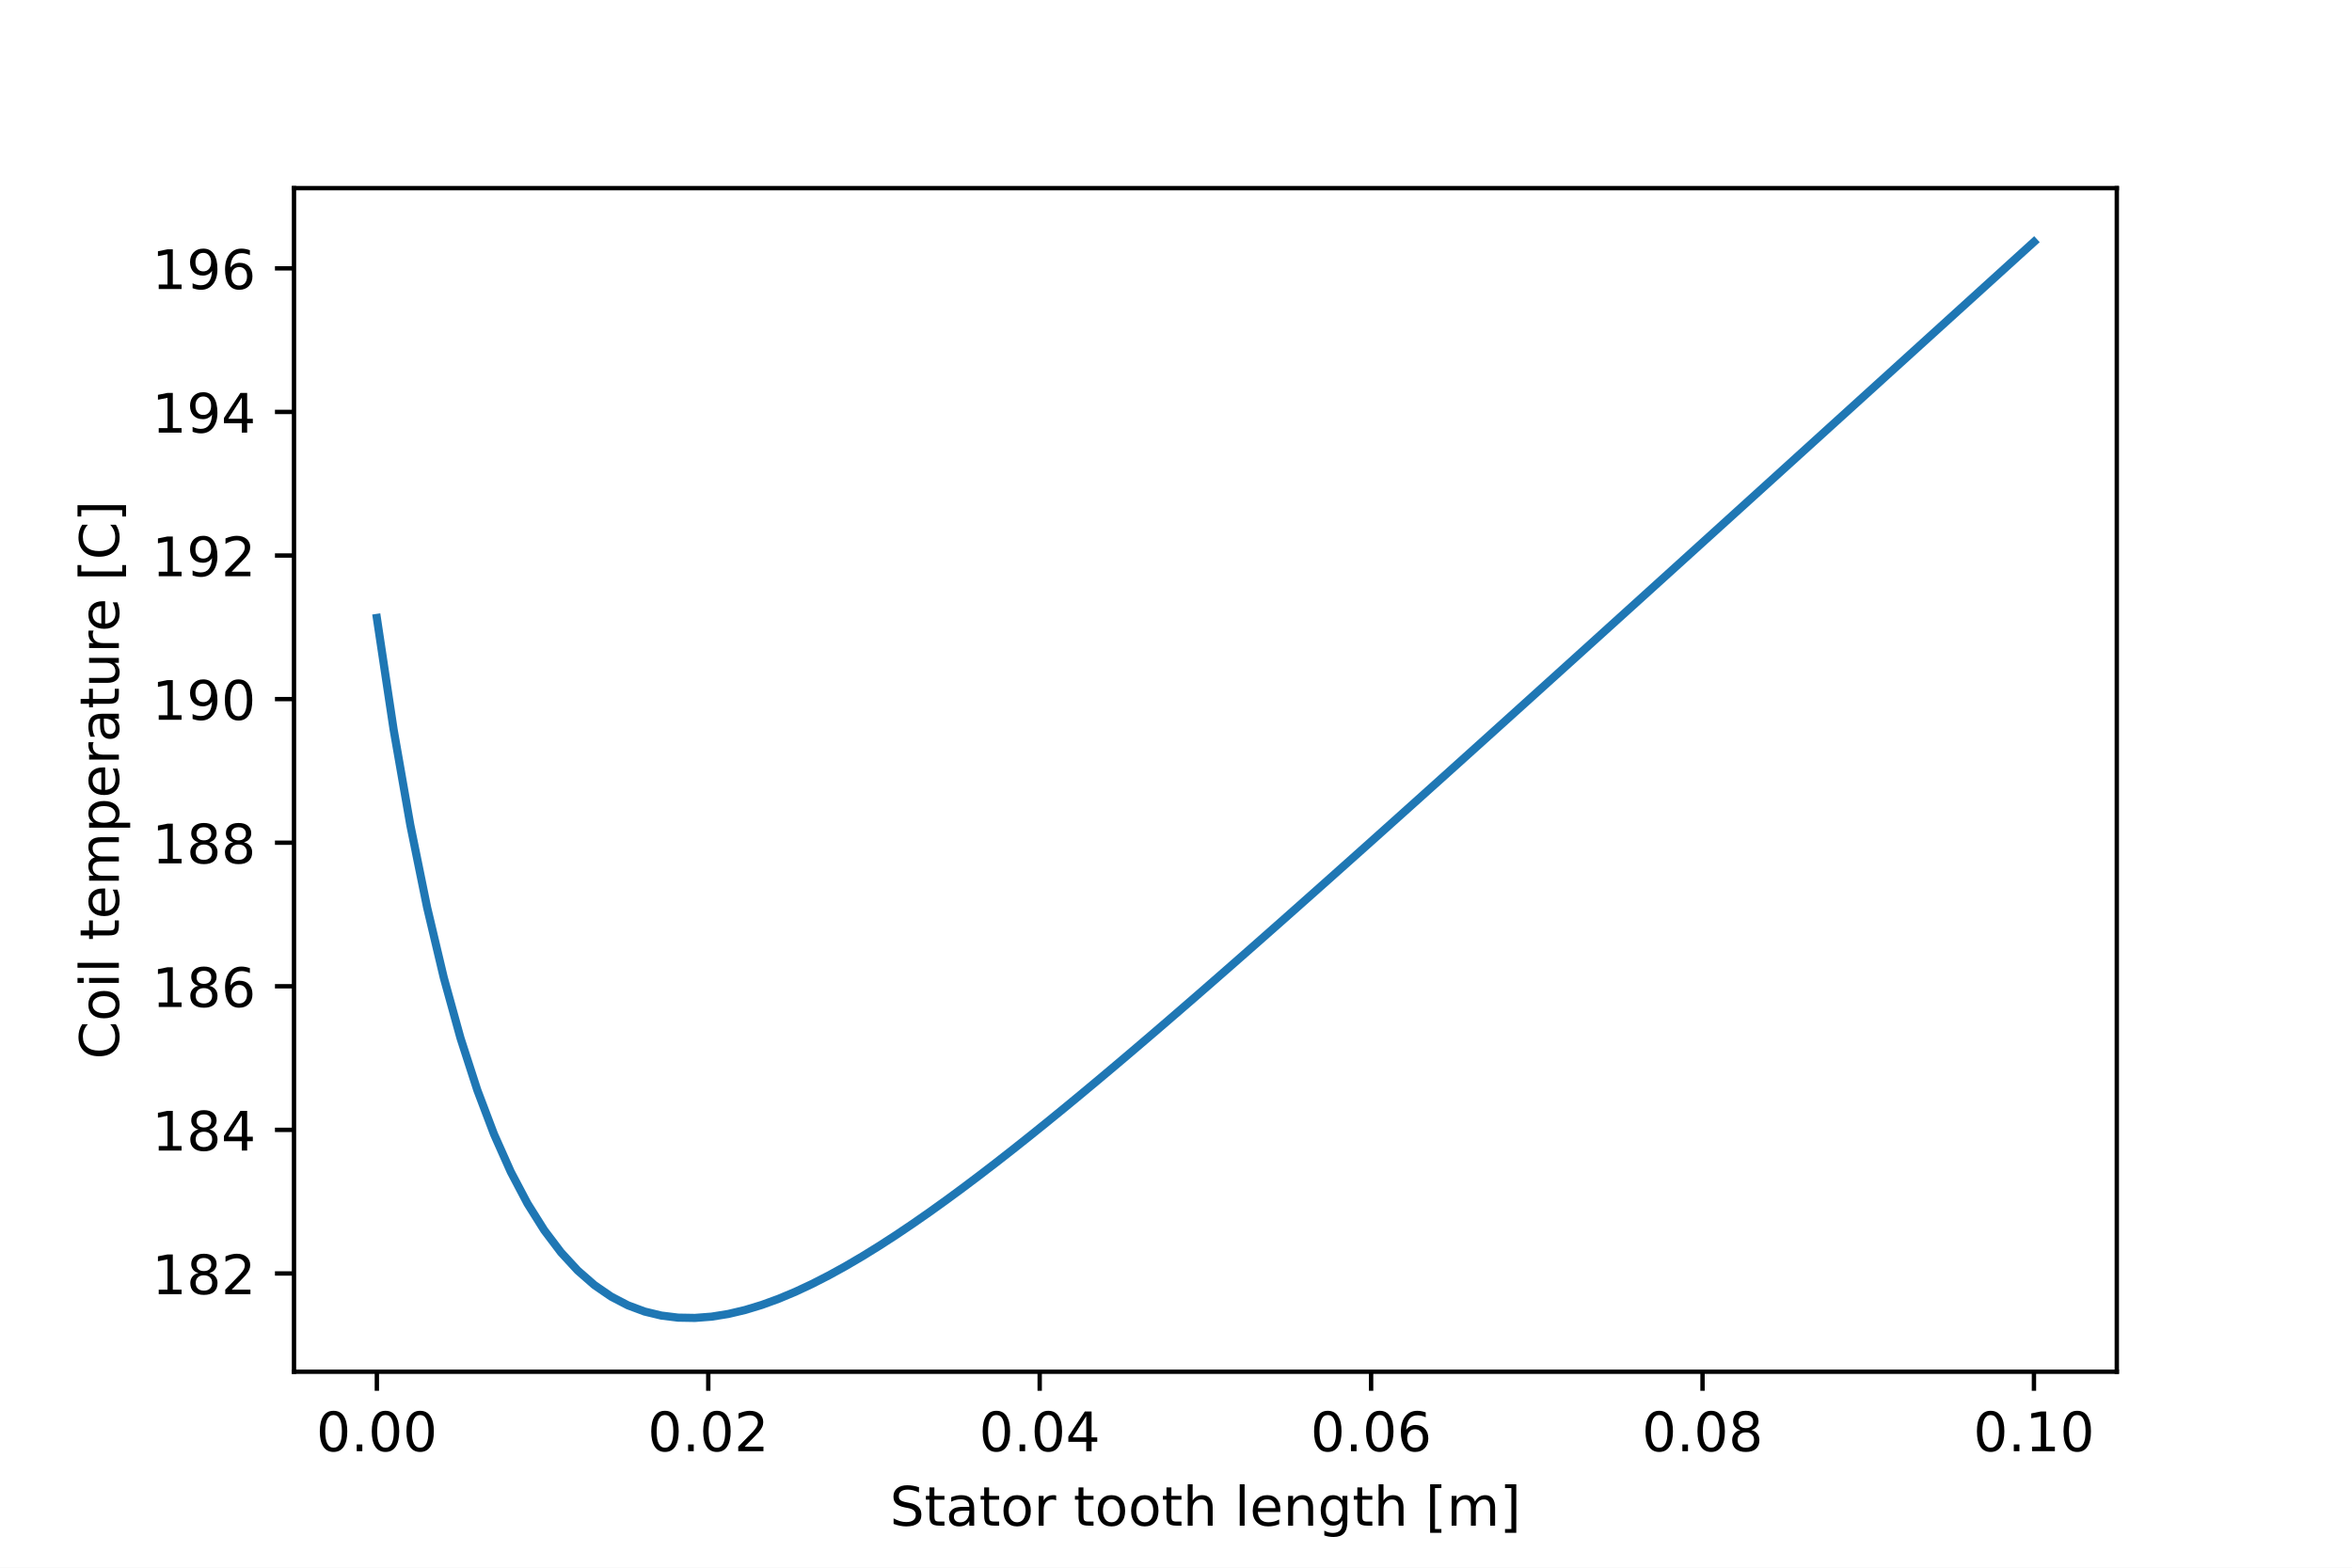
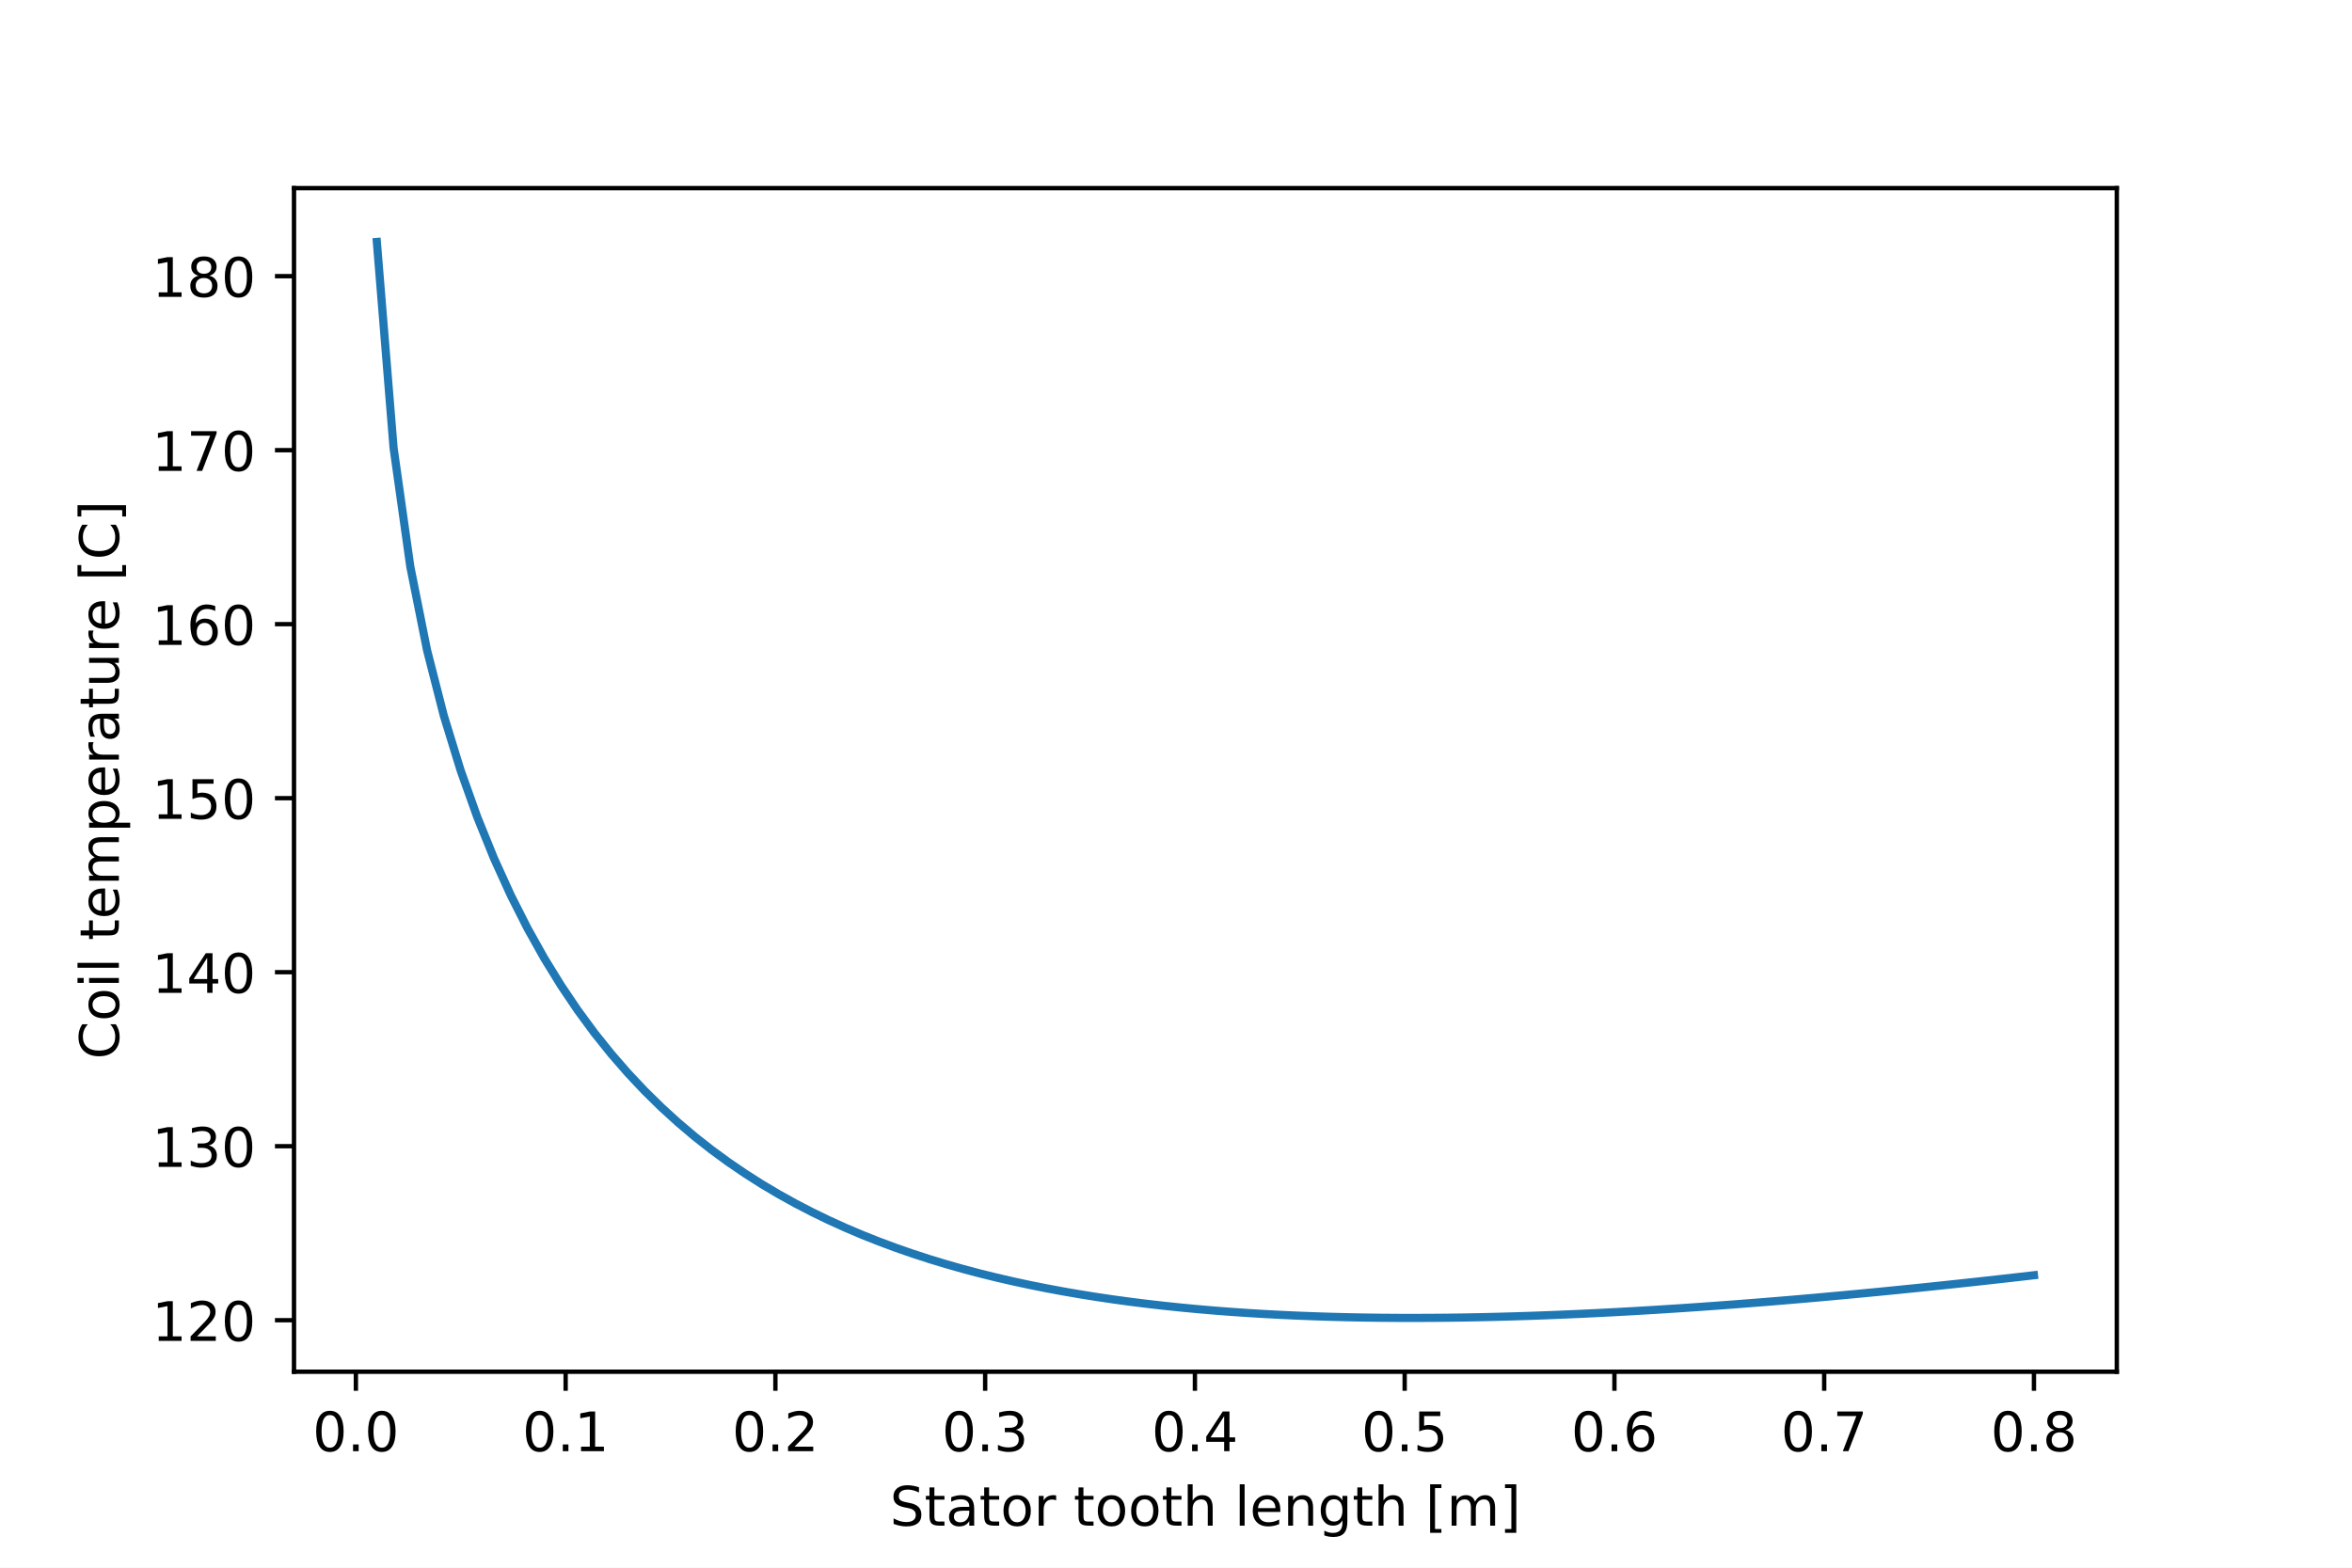
<svg xmlns="http://www.w3.org/2000/svg" xmlns:xlink="http://www.w3.org/1999/xlink" height="288pt" version="1.1" viewBox="0 0 432 288" width="432pt">
  <defs>
    <style type="text/css">*{stroke-linecap:butt;stroke-linejoin:round;}</style>
  </defs>
  <g id="figure_1">
    <g id="patch_1">
      <path d="M 0 288  L 432 288  L 432 0  L 0 0  z " style="fill:#ffffff;" />
    </g>
    <g id="axes_1">
      <g id="patch_2">
        <path d="M 54 252  L 388.8 252  L 388.8 34.56  L 54 34.56  z " style="fill:#ffffff;" />
      </g>
      <g id="matplotlib.axis_1">
        <g id="xtick_1">
          <g id="line2d_1">
            <defs>
-               <path d="M 0 0  L 0 3.5  " id="m45d3cd555e" style="stroke:#000000;stroke-width:0.8;" />
+               <path d="M 0 0  L 0 3.5  " id="m2166bb2507" style="stroke:#000000;stroke-width:0.8;" />
            </defs>
            <g>
-               <use style="stroke:#000000;stroke-width:0.8;" x="69.218" xlink:href="#m45d3cd555e" y="252" />
+               <use style="stroke:#000000;stroke-width:0.8;" x="65.365" xlink:href="#m2166bb2507" y="252" />
            </g>
          </g>
          <g id="text_1">
-             <g transform="translate(58.08537 266.5984)scale(0.1 -0.1)">
+             <g transform="translate(57.41392 266.5984)scale(0.1 -0.1)">
              <defs>
                <path d="M 31.781 66.406  Q 24.172 66.406 20.328 58.906  Q 16.5 51.422 16.5 36.375  Q 16.5 21.391 20.328 13.891  Q 24.172 6.391 31.781 6.391  Q 39.453 6.391 43.281 13.891  Q 47.125 21.391 47.125 36.375  Q 47.125 51.422 43.281 58.906  Q 39.453 66.406 31.781 66.406  z M 31.781 74.219  Q 44.047 74.219 50.516 64.516  Q 56.984 54.828 56.984 36.375  Q 56.984 17.969 50.516 8.266  Q 44.047 -1.422 31.781 -1.422  Q 19.531 -1.422 13.062 8.266  Q 6.594 17.969 6.594 36.375  Q 6.594 54.828 13.062 64.516  Q 19.531 74.219 31.781 74.219  z " id="DejaVuSans-48" />
                <path d="M 10.688 12.406  L 21 12.406  L 21 0  L 10.688 0  z " id="DejaVuSans-46" />
              </defs>
              <use xlink:href="#DejaVuSans-48" />
              <use x="63.623" xlink:href="#DejaVuSans-46" />
              <use x="95.41" xlink:href="#DejaVuSans-48" />
-               <use x="159.033" xlink:href="#DejaVuSans-48" />
            </g>
          </g>
        </g>
        <g id="xtick_2">
          <g id="line2d_2">
            <g>
-               <use style="stroke:#000000;stroke-width:0.8;" x="130.091" xlink:href="#m45d3cd555e" y="252" />
+               <use style="stroke:#000000;stroke-width:0.8;" x="103.893" xlink:href="#m2166bb2507" y="252" />
            </g>
          </g>
          <g id="text_2">
-             <g transform="translate(118.9581 266.5984)scale(0.1 -0.1)">
-               <defs>
-                 <path d="M 19.188 8.297  L 53.609 8.297  L 53.609 0  L 7.328 0  L 7.328 8.297  Q 12.938 14.109 22.625 23.891  Q 32.328 33.688 34.812 36.531  Q 39.547 41.844 41.422 45.531  Q 43.312 49.219 43.312 52.781  Q 43.312 58.594 39.234 62.25  Q 35.156 65.922 28.609 65.922  Q 23.969 65.922 18.812 64.312  Q 13.672 62.703 7.812 59.422  L 7.812 69.391  Q 13.766 71.781 18.938 73  Q 24.125 74.219 28.422 74.219  Q 39.75 74.219 46.484 68.547  Q 53.219 62.891 53.219 53.422  Q 53.219 48.922 51.531 44.891  Q 49.859 40.875 45.406 35.406  Q 44.188 33.984 37.641 27.219  Q 31.109 20.453 19.188 8.297  z " id="DejaVuSans-50" />
-               </defs>
-               <use xlink:href="#DejaVuSans-48" />
-               <use x="63.623" xlink:href="#DejaVuSans-46" />
-               <use x="95.41" xlink:href="#DejaVuSans-48" />
-               <use x="159.033" xlink:href="#DejaVuSans-50" />
+             <g transform="translate(95.94096 266.5984)scale(0.1 -0.1)">
+               <defs>
+                 <path d="M 12.406 8.297  L 28.516 8.297  L 28.516 63.922  L 10.984 60.406  L 10.984 69.391  L 28.422 72.906  L 38.281 72.906  L 38.281 8.297  L 54.391 8.297  L 54.391 0  L 12.406 0  z " id="DejaVuSans-49" />
+               </defs>
+               <use xlink:href="#DejaVuSans-48" />
+               <use x="63.623" xlink:href="#DejaVuSans-46" />
+               <use x="95.41" xlink:href="#DejaVuSans-49" />
            </g>
          </g>
        </g>
        <g id="xtick_3">
          <g id="line2d_3">
            <g>
-               <use style="stroke:#000000;stroke-width:0.8;" x="190.964" xlink:href="#m45d3cd555e" y="252" />
+               <use style="stroke:#000000;stroke-width:0.8;" x="142.42" xlink:href="#m2166bb2507" y="252" />
            </g>
          </g>
          <g id="text_3">
-             <g transform="translate(179.8308 266.5984)scale(0.1 -0.1)">
-               <defs>
-                 <path d="M 37.797 64.312  L 12.891 25.391  L 37.797 25.391  z M 35.203 72.906  L 47.609 72.906  L 47.609 25.391  L 58.016 25.391  L 58.016 17.188  L 47.609 17.188  L 47.609 0  L 37.797 0  L 37.797 17.188  L 4.891 17.188  L 4.891 26.703  z " id="DejaVuSans-52" />
-               </defs>
-               <use xlink:href="#DejaVuSans-48" />
-               <use x="63.623" xlink:href="#DejaVuSans-46" />
-               <use x="95.41" xlink:href="#DejaVuSans-48" />
-               <use x="159.033" xlink:href="#DejaVuSans-52" />
+             <g transform="translate(134.468 266.5984)scale(0.1 -0.1)">
+               <defs>
+                 <path d="M 19.188 8.297  L 53.609 8.297  L 53.609 0  L 7.328 0  L 7.328 8.297  Q 12.938 14.109 22.625 23.891  Q 32.328 33.688 34.812 36.531  Q 39.547 41.844 41.422 45.531  Q 43.312 49.219 43.312 52.781  Q 43.312 58.594 39.234 62.25  Q 35.156 65.922 28.609 65.922  Q 23.969 65.922 18.812 64.312  Q 13.672 62.703 7.812 59.422  L 7.812 69.391  Q 13.766 71.781 18.938 73  Q 24.125 74.219 28.422 74.219  Q 39.75 74.219 46.484 68.547  Q 53.219 62.891 53.219 53.422  Q 53.219 48.922 51.531 44.891  Q 49.859 40.875 45.406 35.406  Q 44.188 33.984 37.641 27.219  Q 31.109 20.453 19.188 8.297  z " id="DejaVuSans-50" />
+               </defs>
+               <use xlink:href="#DejaVuSans-48" />
+               <use x="63.623" xlink:href="#DejaVuSans-46" />
+               <use x="95.41" xlink:href="#DejaVuSans-50" />
            </g>
          </g>
        </g>
        <g id="xtick_4">
          <g id="line2d_4">
            <g>
-               <use style="stroke:#000000;stroke-width:0.8;" x="251.836" xlink:href="#m45d3cd555e" y="252" />
+               <use style="stroke:#000000;stroke-width:0.8;" x="180.947" xlink:href="#m2166bb2507" y="252" />
            </g>
          </g>
          <g id="text_4">
-             <g transform="translate(240.7036 266.5984)scale(0.1 -0.1)">
-               <defs>
-                 <path d="M 33.016 40.375  Q 26.375 40.375 22.484 35.828  Q 18.609 31.297 18.609 23.391  Q 18.609 15.531 22.484 10.953  Q 26.375 6.391 33.016 6.391  Q 39.656 6.391 43.531 10.953  Q 47.406 15.531 47.406 23.391  Q 47.406 31.297 43.531 35.828  Q 39.656 40.375 33.016 40.375  z M 52.594 71.297  L 52.594 62.312  Q 48.875 64.062 45.094 64.984  Q 41.312 65.922 37.594 65.922  Q 27.828 65.922 22.672 59.328  Q 17.531 52.734 16.797 39.406  Q 19.672 43.656 24.016 45.922  Q 28.375 48.188 33.594 48.188  Q 44.578 48.188 50.953 41.516  Q 57.328 34.859 57.328 23.391  Q 57.328 12.156 50.688 5.359  Q 44.047 -1.422 33.016 -1.422  Q 20.359 -1.422 13.672 8.266  Q 6.984 17.969 6.984 36.375  Q 6.984 53.656 15.188 63.938  Q 23.391 74.219 37.203 74.219  Q 40.922 74.219 44.703 73.484  Q 48.484 72.75 52.594 71.297  z " id="DejaVuSans-54" />
-               </defs>
-               <use xlink:href="#DejaVuSans-48" />
-               <use x="63.623" xlink:href="#DejaVuSans-46" />
-               <use x="95.41" xlink:href="#DejaVuSans-48" />
-               <use x="159.033" xlink:href="#DejaVuSans-54" />
+             <g transform="translate(172.995 266.5984)scale(0.1 -0.1)">
+               <defs>
+                 <path d="M 40.578 39.312  Q 47.656 37.797 51.625 33  Q 55.609 28.219 55.609 21.188  Q 55.609 10.406 48.188 4.484  Q 40.766 -1.422 27.094 -1.422  Q 22.516 -1.422 17.656 -0.516  Q 12.797 0.391 7.625 2.203  L 7.625 11.719  Q 11.719 9.328 16.594 8.109  Q 21.484 6.891 26.812 6.891  Q 36.078 6.891 40.938 10.547  Q 45.797 14.203 45.797 21.188  Q 45.797 27.641 41.281 31.266  Q 36.766 34.906 28.719 34.906  L 20.219 34.906  L 20.219 43.016  L 29.109 43.016  Q 36.375 43.016 40.234 45.922  Q 44.094 48.828 44.094 54.297  Q 44.094 59.906 40.109 62.906  Q 36.141 65.922 28.719 65.922  Q 24.656 65.922 20.016 65.031  Q 15.375 64.156 9.812 62.312  L 9.812 71.094  Q 15.438 72.656 20.344 73.438  Q 25.25 74.219 29.594 74.219  Q 40.828 74.219 47.359 69.109  Q 53.906 64.016 53.906 55.328  Q 53.906 49.266 50.438 45.094  Q 46.969 40.922 40.578 39.312  z " id="DejaVuSans-51" />
+               </defs>
+               <use xlink:href="#DejaVuSans-48" />
+               <use x="63.623" xlink:href="#DejaVuSans-46" />
+               <use x="95.41" xlink:href="#DejaVuSans-51" />
            </g>
          </g>
        </g>
        <g id="xtick_5">
          <g id="line2d_5">
            <g>
-               <use style="stroke:#000000;stroke-width:0.8;" x="312.709" xlink:href="#m45d3cd555e" y="252" />
+               <use style="stroke:#000000;stroke-width:0.8;" x="219.474" xlink:href="#m2166bb2507" y="252" />
            </g>
          </g>
          <g id="text_5">
-             <g transform="translate(301.5763 266.5984)scale(0.1 -0.1)">
-               <defs>
-                 <path d="M 31.781 34.625  Q 24.75 34.625 20.719 30.859  Q 16.703 27.094 16.703 20.516  Q 16.703 13.922 20.719 10.156  Q 24.75 6.391 31.781 6.391  Q 38.812 6.391 42.859 10.172  Q 46.922 13.969 46.922 20.516  Q 46.922 27.094 42.891 30.859  Q 38.875 34.625 31.781 34.625  z M 21.922 38.812  Q 15.578 40.375 12.031 44.719  Q 8.5 49.078 8.5 55.328  Q 8.5 64.062 14.719 69.141  Q 20.953 74.219 31.781 74.219  Q 42.672 74.219 48.875 69.141  Q 55.078 64.062 55.078 55.328  Q 55.078 49.078 51.531 44.719  Q 48 40.375 41.703 38.812  Q 48.828 37.156 52.797 32.312  Q 56.781 27.484 56.781 20.516  Q 56.781 9.906 50.312 4.234  Q 43.844 -1.422 31.781 -1.422  Q 19.734 -1.422 13.25 4.234  Q 6.781 9.906 6.781 20.516  Q 6.781 27.484 10.781 32.312  Q 14.797 37.156 21.922 38.812  z M 18.312 54.391  Q 18.312 48.734 21.844 45.562  Q 25.391 42.391 31.781 42.391  Q 38.141 42.391 41.719 45.562  Q 45.312 48.734 45.312 54.391  Q 45.312 60.062 41.719 63.234  Q 38.141 66.406 31.781 66.406  Q 25.391 66.406 21.844 63.234  Q 18.312 60.062 18.312 54.391  z " id="DejaVuSans-56" />
-               </defs>
-               <use xlink:href="#DejaVuSans-48" />
-               <use x="63.623" xlink:href="#DejaVuSans-46" />
-               <use x="95.41" xlink:href="#DejaVuSans-48" />
-               <use x="159.033" xlink:href="#DejaVuSans-56" />
+             <g transform="translate(211.5221 266.5984)scale(0.1 -0.1)">
+               <defs>
+                 <path d="M 37.797 64.312  L 12.891 25.391  L 37.797 25.391  z M 35.203 72.906  L 47.609 72.906  L 47.609 25.391  L 58.016 25.391  L 58.016 17.188  L 47.609 17.188  L 47.609 0  L 37.797 0  L 37.797 17.188  L 4.891 17.188  L 4.891 26.703  z " id="DejaVuSans-52" />
+               </defs>
+               <use xlink:href="#DejaVuSans-48" />
+               <use x="63.623" xlink:href="#DejaVuSans-46" />
+               <use x="95.41" xlink:href="#DejaVuSans-52" />
            </g>
          </g>
        </g>
        <g id="xtick_6">
          <g id="line2d_6">
            <g>
-               <use style="stroke:#000000;stroke-width:0.8;" x="373.582" xlink:href="#m45d3cd555e" y="252" />
+               <use style="stroke:#000000;stroke-width:0.8;" x="258.001" xlink:href="#m2166bb2507" y="252" />
            </g>
          </g>
          <g id="text_6">
-             <g transform="translate(362.449 266.5984)scale(0.1 -0.1)">
-               <defs>
-                 <path d="M 12.406 8.297  L 28.516 8.297  L 28.516 63.922  L 10.984 60.406  L 10.984 69.391  L 28.422 72.906  L 38.281 72.906  L 38.281 8.297  L 54.391 8.297  L 54.391 0  L 12.406 0  z " id="DejaVuSans-49" />
-               </defs>
-               <use xlink:href="#DejaVuSans-48" />
-               <use x="63.623" xlink:href="#DejaVuSans-46" />
-               <use x="95.41" xlink:href="#DejaVuSans-49" />
-               <use x="159.033" xlink:href="#DejaVuSans-48" />
-             </g>
-           </g>
-         </g>
-         <g id="text_7">
+             <g transform="translate(250.0491 266.5984)scale(0.1 -0.1)">
+               <defs>
+                 <path d="M 10.797 72.906  L 49.516 72.906  L 49.516 64.594  L 19.828 64.594  L 19.828 46.734  Q 21.969 47.469 24.109 47.828  Q 26.266 48.188 28.422 48.188  Q 40.625 48.188 47.75 41.5  Q 54.891 34.812 54.891 23.391  Q 54.891 11.625 47.562 5.094  Q 40.234 -1.422 26.906 -1.422  Q 22.312 -1.422 17.547 -0.641  Q 12.797 0.141 7.719 1.703  L 7.719 11.625  Q 12.109 9.234 16.797 8.062  Q 21.484 6.891 26.703 6.891  Q 35.156 6.891 40.078 11.328  Q 45.016 15.766 45.016 23.391  Q 45.016 31 40.078 35.438  Q 35.156 39.891 26.703 39.891  Q 22.75 39.891 18.812 39.016  Q 14.891 38.141 10.797 36.281  z " id="DejaVuSans-53" />
+               </defs>
+               <use xlink:href="#DejaVuSans-48" />
+               <use x="63.623" xlink:href="#DejaVuSans-46" />
+               <use x="95.41" xlink:href="#DejaVuSans-53" />
+             </g>
+           </g>
+         </g>
+         <g id="xtick_7">
+           <g id="line2d_7">
+             <g>
+               <use style="stroke:#000000;stroke-width:0.8;" x="296.528" xlink:href="#m2166bb2507" y="252" />
+             </g>
+           </g>
+           <g id="text_7">
+             <g transform="translate(288.5762 266.5984)scale(0.1 -0.1)">
+               <defs>
+                 <path d="M 33.016 40.375  Q 26.375 40.375 22.484 35.828  Q 18.609 31.297 18.609 23.391  Q 18.609 15.531 22.484 10.953  Q 26.375 6.391 33.016 6.391  Q 39.656 6.391 43.531 10.953  Q 47.406 15.531 47.406 23.391  Q 47.406 31.297 43.531 35.828  Q 39.656 40.375 33.016 40.375  z M 52.594 71.297  L 52.594 62.312  Q 48.875 64.062 45.094 64.984  Q 41.312 65.922 37.594 65.922  Q 27.828 65.922 22.672 59.328  Q 17.531 52.734 16.797 39.406  Q 19.672 43.656 24.016 45.922  Q 28.375 48.188 33.594 48.188  Q 44.578 48.188 50.953 41.516  Q 57.328 34.859 57.328 23.391  Q 57.328 12.156 50.688 5.359  Q 44.047 -1.422 33.016 -1.422  Q 20.359 -1.422 13.672 8.266  Q 6.984 17.969 6.984 36.375  Q 6.984 53.656 15.188 63.938  Q 23.391 74.219 37.203 74.219  Q 40.922 74.219 44.703 73.484  Q 48.484 72.75 52.594 71.297  z " id="DejaVuSans-54" />
+               </defs>
+               <use xlink:href="#DejaVuSans-48" />
+               <use x="63.623" xlink:href="#DejaVuSans-46" />
+               <use x="95.41" xlink:href="#DejaVuSans-54" />
+             </g>
+           </g>
+         </g>
+         <g id="xtick_8">
+           <g id="line2d_8">
+             <g>
+               <use style="stroke:#000000;stroke-width:0.8;" x="335.055" xlink:href="#m2166bb2507" y="252" />
+             </g>
+           </g>
+           <g id="text_8">
+             <g transform="translate(327.1032 266.5984)scale(0.1 -0.1)">
+               <defs>
+                 <path d="M 8.203 72.906  L 55.078 72.906  L 55.078 68.703  L 28.609 0  L 18.312 0  L 43.219 64.594  L 8.203 64.594  z " id="DejaVuSans-55" />
+               </defs>
+               <use xlink:href="#DejaVuSans-48" />
+               <use x="63.623" xlink:href="#DejaVuSans-46" />
+               <use x="95.41" xlink:href="#DejaVuSans-55" />
+             </g>
+           </g>
+         </g>
+         <g id="xtick_9">
+           <g id="line2d_9">
+             <g>
+               <use style="stroke:#000000;stroke-width:0.8;" x="373.582" xlink:href="#m2166bb2507" y="252" />
+             </g>
+           </g>
+           <g id="text_9">
+             <g transform="translate(365.6303 266.5984)scale(0.1 -0.1)">
+               <defs>
+                 <path d="M 31.781 34.625  Q 24.75 34.625 20.719 30.859  Q 16.703 27.094 16.703 20.516  Q 16.703 13.922 20.719 10.156  Q 24.75 6.391 31.781 6.391  Q 38.812 6.391 42.859 10.172  Q 46.922 13.969 46.922 20.516  Q 46.922 27.094 42.891 30.859  Q 38.875 34.625 31.781 34.625  z M 21.922 38.812  Q 15.578 40.375 12.031 44.719  Q 8.5 49.078 8.5 55.328  Q 8.5 64.062 14.719 69.141  Q 20.953 74.219 31.781 74.219  Q 42.672 74.219 48.875 69.141  Q 55.078 64.062 55.078 55.328  Q 55.078 49.078 51.531 44.719  Q 48 40.375 41.703 38.812  Q 48.828 37.156 52.797 32.312  Q 56.781 27.484 56.781 20.516  Q 56.781 9.906 50.312 4.234  Q 43.844 -1.422 31.781 -1.422  Q 19.734 -1.422 13.25 4.234  Q 6.781 9.906 6.781 20.516  Q 6.781 27.484 10.781 32.312  Q 14.797 37.156 21.922 38.812  z M 18.312 54.391  Q 18.312 48.734 21.844 45.562  Q 25.391 42.391 31.781 42.391  Q 38.141 42.391 41.719 45.562  Q 45.312 48.734 45.312 54.391  Q 45.312 60.062 41.719 63.234  Q 38.141 66.406 31.781 66.406  Q 25.391 66.406 21.844 63.234  Q 18.312 60.062 18.312 54.391  z " id="DejaVuSans-56" />
+               </defs>
+               <use xlink:href="#DejaVuSans-48" />
+               <use x="63.623" xlink:href="#DejaVuSans-46" />
+               <use x="95.41" xlink:href="#DejaVuSans-56" />
+             </g>
+           </g>
+         </g>
+         <g id="text_10">
          <g transform="translate(163.4422 280.2766)scale(0.1 -0.1)">
            <defs>
              <path d="M 53.516 70.516  L 53.516 60.891  Q 47.906 63.578 42.922 64.891  Q 37.938 66.219 33.297 66.219  Q 25.25 66.219 20.875 63.094  Q 16.5 59.969 16.5 54.203  Q 16.5 49.359 19.406 46.891  Q 22.312 44.438 30.422 42.922  L 36.375 41.703  Q 47.406 39.594 52.656 34.297  Q 57.906 29 57.906 20.125  Q 57.906 9.516 50.797 4.047  Q 43.703 -1.422 29.984 -1.422  Q 24.812 -1.422 18.969 -0.25  Q 13.141 0.922 6.891 3.219  L 6.891 13.375  Q 12.891 10.016 18.656 8.297  Q 24.422 6.594 29.984 6.594  Q 38.422 6.594 43.016 9.906  Q 47.609 13.234 47.609 19.391  Q 47.609 24.75 44.312 27.781  Q 41.016 30.812 33.5 32.328  L 27.484 33.5  Q 16.453 35.688 11.516 40.375  Q 6.594 45.062 6.594 53.422  Q 6.594 63.094 13.406 68.656  Q 20.219 74.219 32.172 74.219  Q 37.312 74.219 42.625 73.281  Q 47.953 72.359 53.516 70.516  z " id="DejaVuSans-83" />
              <path d="M 18.312 70.219  L 18.312 54.688  L 36.812 54.688  L 36.812 47.703  L 18.312 47.703  L 18.312 18.016  Q 18.312 11.328 20.141 9.422  Q 21.969 7.516 27.594 7.516  L 36.812 7.516  L 36.812 0  L 27.594 0  Q 17.188 0 13.234 3.875  Q 9.281 7.766 9.281 18.016  L 9.281 47.703  L 2.688 47.703  L 2.688 54.688  L 9.281 54.688  L 9.281 70.219  z " id="DejaVuSans-116" />
              <path d="M 34.281 27.484  Q 23.391 27.484 19.188 25  Q 14.984 22.516 14.984 16.5  Q 14.984 11.719 18.141 8.906  Q 21.297 6.109 26.703 6.109  Q 34.188 6.109 38.703 11.406  Q 43.219 16.703 43.219 25.484  L 43.219 27.484  z M 52.203 31.203  L 52.203 0  L 43.219 0  L 43.219 8.297  Q 40.141 3.328 35.547 0.953  Q 30.953 -1.422 24.312 -1.422  Q 15.922 -1.422 10.953 3.297  Q 6 8.016 6 15.922  Q 6 25.141 12.172 29.828  Q 18.359 34.516 30.609 34.516  L 43.219 34.516  L 43.219 35.406  Q 43.219 41.609 39.141 45  Q 35.062 48.391 27.688 48.391  Q 23 48.391 18.547 47.266  Q 14.109 46.141 10.016 43.891  L 10.016 52.203  Q 14.938 54.109 19.578 55.047  Q 24.219 56 28.609 56  Q 40.484 56 46.344 49.844  Q 52.203 43.703 52.203 31.203  z " id="DejaVuSans-97" />
              <path d="M 30.609 48.391  Q 23.391 48.391 19.188 42.75  Q 14.984 37.109 14.984 27.297  Q 14.984 17.484 19.156 11.844  Q 23.344 6.203 30.609 6.203  Q 37.797 6.203 41.984 11.859  Q 46.188 17.531 46.188 27.297  Q 46.188 37.016 41.984 42.703  Q 37.797 48.391 30.609 48.391  z M 30.609 56  Q 42.328 56 49.016 48.375  Q 55.719 40.766 55.719 27.297  Q 55.719 13.875 49.016 6.219  Q 42.328 -1.422 30.609 -1.422  Q 18.844 -1.422 12.172 6.219  Q 5.516 13.875 5.516 27.297  Q 5.516 40.766 12.172 48.375  Q 18.844 56 30.609 56  z " id="DejaVuSans-111" />
              <path d="M 41.109 46.297  Q 39.594 47.172 37.812 47.578  Q 36.031 48 33.891 48  Q 26.266 48 22.188 43.047  Q 18.109 38.094 18.109 28.812  L 18.109 0  L 9.078 0  L 9.078 54.688  L 18.109 54.688  L 18.109 46.188  Q 20.953 51.172 25.484 53.578  Q 30.031 56 36.531 56  Q 37.453 56 38.578 55.875  Q 39.703 55.766 41.062 55.516  z " id="DejaVuSans-114" />
              <path id="DejaVuSans-32" />
              <path d="M 54.891 33.016  L 54.891 0  L 45.906 0  L 45.906 32.719  Q 45.906 40.484 42.875 44.328  Q 39.844 48.188 33.797 48.188  Q 26.516 48.188 22.312 43.547  Q 18.109 38.922 18.109 30.906  L 18.109 0  L 9.078 0  L 9.078 75.984  L 18.109 75.984  L 18.109 46.188  Q 21.344 51.125 25.703 53.562  Q 30.078 56 35.797 56  Q 45.219 56 50.047 50.172  Q 54.891 44.344 54.891 33.016  z " id="DejaVuSans-104" />
              <path d="M 9.422 75.984  L 18.406 75.984  L 18.406 0  L 9.422 0  z " id="DejaVuSans-108" />
              <path d="M 56.203 29.594  L 56.203 25.203  L 14.891 25.203  Q 15.484 15.922 20.484 11.062  Q 25.484 6.203 34.422 6.203  Q 39.594 6.203 44.453 7.469  Q 49.312 8.734 54.109 11.281  L 54.109 2.781  Q 49.266 0.734 44.188 -0.344  Q 39.109 -1.422 33.891 -1.422  Q 20.797 -1.422 13.156 6.188  Q 5.516 13.812 5.516 26.812  Q 5.516 40.234 12.766 48.109  Q 20.016 56 32.328 56  Q 43.359 56 49.781 48.891  Q 56.203 41.797 56.203 29.594  z M 47.219 32.234  Q 47.125 39.594 43.094 43.984  Q 39.062 48.391 32.422 48.391  Q 24.906 48.391 20.391 44.141  Q 15.875 39.891 15.188 32.172  z " id="DejaVuSans-101" />
              <path d="M 54.891 33.016  L 54.891 0  L 45.906 0  L 45.906 32.719  Q 45.906 40.484 42.875 44.328  Q 39.844 48.188 33.797 48.188  Q 26.516 48.188 22.312 43.547  Q 18.109 38.922 18.109 30.906  L 18.109 0  L 9.078 0  L 9.078 54.688  L 18.109 54.688  L 18.109 46.188  Q 21.344 51.125 25.703 53.562  Q 30.078 56 35.797 56  Q 45.219 56 50.047 50.172  Q 54.891 44.344 54.891 33.016  z " id="DejaVuSans-110" />
              <path d="M 45.406 27.984  Q 45.406 37.75 41.375 43.109  Q 37.359 48.484 30.078 48.484  Q 22.859 48.484 18.828 43.109  Q 14.797 37.75 14.797 27.984  Q 14.797 18.266 18.828 12.891  Q 22.859 7.516 30.078 7.516  Q 37.359 7.516 41.375 12.891  Q 45.406 18.266 45.406 27.984  z M 54.391 6.781  Q 54.391 -7.172 48.188 -13.984  Q 42 -20.797 29.203 -20.797  Q 24.469 -20.797 20.266 -20.094  Q 16.062 -19.391 12.109 -17.922  L 12.109 -9.188  Q 16.062 -11.328 19.922 -12.344  Q 23.781 -13.375 27.781 -13.375  Q 36.625 -13.375 41.016 -8.766  Q 45.406 -4.156 45.406 5.172  L 45.406 9.625  Q 42.625 4.781 38.281 2.391  Q 33.938 0 27.875 0  Q 17.828 0 11.672 7.656  Q 5.516 15.328 5.516 27.984  Q 5.516 40.672 11.672 48.328  Q 17.828 56 27.875 56  Q 33.938 56 38.281 53.609  Q 42.625 51.219 45.406 46.391  L 45.406 54.688  L 54.391 54.688  z " id="DejaVuSans-103" />
              <path d="M 8.594 75.984  L 29.297 75.984  L 29.297 69  L 17.578 69  L 17.578 -6.203  L 29.297 -6.203  L 29.297 -13.188  L 8.594 -13.188  z " id="DejaVuSans-91" />
              <path d="M 52 44.188  Q 55.375 50.25 60.062 53.125  Q 64.75 56 71.094 56  Q 79.641 56 84.281 50.016  Q 88.922 44.047 88.922 33.016  L 88.922 0  L 79.891 0  L 79.891 32.719  Q 79.891 40.578 77.094 44.375  Q 74.312 48.188 68.609 48.188  Q 61.625 48.188 57.562 43.547  Q 53.516 38.922 53.516 30.906  L 53.516 0  L 44.484 0  L 44.484 32.719  Q 44.484 40.625 41.703 44.406  Q 38.922 48.188 33.109 48.188  Q 26.219 48.188 22.156 43.531  Q 18.109 38.875 18.109 30.906  L 18.109 0  L 9.078 0  L 9.078 54.688  L 18.109 54.688  L 18.109 46.188  Q 21.188 51.219 25.484 53.609  Q 29.781 56 35.688 56  Q 41.656 56 45.828 52.969  Q 50 49.953 52 44.188  z " id="DejaVuSans-109" />
              <path d="M 30.422 75.984  L 30.422 -13.188  L 9.719 -13.188  L 9.719 -6.203  L 21.391 -6.203  L 21.391 69  L 9.719 69  L 9.719 75.984  z " id="DejaVuSans-93" />
            </defs>
            <use xlink:href="#DejaVuSans-83" />
            <use x="63.477" xlink:href="#DejaVuSans-116" />
            <use x="102.686" xlink:href="#DejaVuSans-97" />
            <use x="163.965" xlink:href="#DejaVuSans-116" />
            <use x="203.174" xlink:href="#DejaVuSans-111" />
            <use x="264.355" xlink:href="#DejaVuSans-114" />
            <use x="305.469" xlink:href="#DejaVuSans-32" />
            <use x="337.256" xlink:href="#DejaVuSans-116" />
            <use x="376.465" xlink:href="#DejaVuSans-111" />
            <use x="437.646" xlink:href="#DejaVuSans-111" />
            <use x="498.828" xlink:href="#DejaVuSans-116" />
            <use x="538.037" xlink:href="#DejaVuSans-104" />
            <use x="601.416" xlink:href="#DejaVuSans-32" />
            <use x="633.203" xlink:href="#DejaVuSans-108" />
            <use x="660.986" xlink:href="#DejaVuSans-101" />
            <use x="722.51" xlink:href="#DejaVuSans-110" />
            <use x="785.889" xlink:href="#DejaVuSans-103" />
            <use x="849.365" xlink:href="#DejaVuSans-116" />
            <use x="888.574" xlink:href="#DejaVuSans-104" />
            <use x="951.953" xlink:href="#DejaVuSans-32" />
            <use x="983.74" xlink:href="#DejaVuSans-91" />
            <use x="1022.754" xlink:href="#DejaVuSans-109" />
            <use x="1120.166" xlink:href="#DejaVuSans-93" />
          </g>
        </g>
      </g>
      <g id="matplotlib.axis_2">
        <g id="ytick_1">
-           <g id="line2d_7">
+           <g id="line2d_10">
            <defs>
-               <path d="M 0 0  L -3.5 0  " id="m3ae32775c9" style="stroke:#000000;stroke-width:0.8;" />
+               <path d="M 0 0  L -3.5 0  " id="m7f46cae555" style="stroke:#000000;stroke-width:0.8;" />
            </defs>
            <g>
-               <use style="stroke:#000000;stroke-width:0.8;" x="54" xlink:href="#m3ae32775c9" y="233.946" />
-             </g>
-           </g>
-           <g id="text_8">
-             <g transform="translate(27.9125 237.7455)scale(0.1 -0.1)">
+               <use style="stroke:#000000;stroke-width:0.8;" x="54" xlink:href="#m7f46cae555" y="242.536" />
+             </g>
+           </g>
+           <g id="text_11">
+             <g transform="translate(27.9125 246.3353)scale(0.1 -0.1)">
+               <use xlink:href="#DejaVuSans-49" />
+               <use x="63.623" xlink:href="#DejaVuSans-50" />
+               <use x="127.246" xlink:href="#DejaVuSans-48" />
+             </g>
+           </g>
+         </g>
+         <g id="ytick_2">
+           <g id="line2d_11">
+             <g>
+               <use style="stroke:#000000;stroke-width:0.8;" x="54" xlink:href="#m7f46cae555" y="210.569" />
+             </g>
+           </g>
+           <g id="text_12">
+             <g transform="translate(27.9125 214.3681)scale(0.1 -0.1)">
+               <use xlink:href="#DejaVuSans-49" />
+               <use x="63.623" xlink:href="#DejaVuSans-51" />
+               <use x="127.246" xlink:href="#DejaVuSans-48" />
+             </g>
+           </g>
+         </g>
+         <g id="ytick_3">
+           <g id="line2d_12">
+             <g>
+               <use style="stroke:#000000;stroke-width:0.8;" x="54" xlink:href="#m7f46cae555" y="178.602" />
+             </g>
+           </g>
+           <g id="text_13">
+             <g transform="translate(27.9125 182.401)scale(0.1 -0.1)">
+               <use xlink:href="#DejaVuSans-49" />
+               <use x="63.623" xlink:href="#DejaVuSans-52" />
+               <use x="127.246" xlink:href="#DejaVuSans-48" />
+             </g>
+           </g>
+         </g>
+         <g id="ytick_4">
+           <g id="line2d_13">
+             <g>
+               <use style="stroke:#000000;stroke-width:0.8;" x="54" xlink:href="#m7f46cae555" y="146.635" />
+             </g>
+           </g>
+           <g id="text_14">
+             <g transform="translate(27.9125 150.4338)scale(0.1 -0.1)">
+               <use xlink:href="#DejaVuSans-49" />
+               <use x="63.623" xlink:href="#DejaVuSans-53" />
+               <use x="127.246" xlink:href="#DejaVuSans-48" />
+             </g>
+           </g>
+         </g>
+         <g id="ytick_5">
+           <g id="line2d_14">
+             <g>
+               <use style="stroke:#000000;stroke-width:0.8;" x="54" xlink:href="#m7f46cae555" y="114.667" />
+             </g>
+           </g>
+           <g id="text_15">
+             <g transform="translate(27.9125 118.4666)scale(0.1 -0.1)">
+               <use xlink:href="#DejaVuSans-49" />
+               <use x="63.623" xlink:href="#DejaVuSans-54" />
+               <use x="127.246" xlink:href="#DejaVuSans-48" />
+             </g>
+           </g>
+         </g>
+         <g id="ytick_6">
+           <g id="line2d_15">
+             <g>
+               <use style="stroke:#000000;stroke-width:0.8;" x="54" xlink:href="#m7f46cae555" y="82.7" />
+             </g>
+           </g>
+           <g id="text_16">
+             <g transform="translate(27.9125 86.49943)scale(0.1 -0.1)">
+               <use xlink:href="#DejaVuSans-49" />
+               <use x="63.623" xlink:href="#DejaVuSans-55" />
+               <use x="127.246" xlink:href="#DejaVuSans-48" />
+             </g>
+           </g>
+         </g>
+         <g id="ytick_7">
+           <g id="line2d_16">
+             <g>
+               <use style="stroke:#000000;stroke-width:0.8;" x="54" xlink:href="#m7f46cae555" y="50.733" />
+             </g>
+           </g>
+           <g id="text_17">
+             <g transform="translate(27.9125 54.53226)scale(0.1 -0.1)">
              <use xlink:href="#DejaVuSans-49" />
              <use x="63.623" xlink:href="#DejaVuSans-56" />
-               <use x="127.246" xlink:href="#DejaVuSans-50" />
-             </g>
-           </g>
-         </g>
-         <g id="ytick_2">
-           <g id="line2d_8">
-             <g>
-               <use style="stroke:#000000;stroke-width:0.8;" x="54" xlink:href="#m3ae32775c9" y="207.568" />
-             </g>
-           </g>
-           <g id="text_9">
-             <g transform="translate(27.9125 211.367)scale(0.1 -0.1)">
-               <use xlink:href="#DejaVuSans-49" />
-               <use x="63.623" xlink:href="#DejaVuSans-56" />
-               <use x="127.246" xlink:href="#DejaVuSans-52" />
-             </g>
-           </g>
-         </g>
-         <g id="ytick_3">
-           <g id="line2d_9">
-             <g>
-               <use style="stroke:#000000;stroke-width:0.8;" x="54" xlink:href="#m3ae32775c9" y="181.189" />
-             </g>
-           </g>
-           <g id="text_10">
-             <g transform="translate(27.9125 184.9886)scale(0.1 -0.1)">
-               <use xlink:href="#DejaVuSans-49" />
-               <use x="63.623" xlink:href="#DejaVuSans-56" />
-               <use x="127.246" xlink:href="#DejaVuSans-54" />
-             </g>
-           </g>
-         </g>
-         <g id="ytick_4">
-           <g id="line2d_10">
-             <g>
-               <use style="stroke:#000000;stroke-width:0.8;" x="54" xlink:href="#m3ae32775c9" y="154.811" />
-             </g>
-           </g>
-           <g id="text_11">
-             <g transform="translate(27.9125 158.6102)scale(0.1 -0.1)">
-               <use xlink:href="#DejaVuSans-49" />
-               <use x="63.623" xlink:href="#DejaVuSans-56" />
-               <use x="127.246" xlink:href="#DejaVuSans-56" />
-             </g>
-           </g>
-         </g>
-         <g id="ytick_5">
-           <g id="line2d_11">
-             <g>
-               <use style="stroke:#000000;stroke-width:0.8;" x="54" xlink:href="#m3ae32775c9" y="128.433" />
-             </g>
-           </g>
-           <g id="text_12">
-             <g transform="translate(27.9125 132.2318)scale(0.1 -0.1)">
-               <defs>
-                 <path d="M 10.984 1.516  L 10.984 10.5  Q 14.703 8.734 18.5 7.812  Q 22.312 6.891 25.984 6.891  Q 35.75 6.891 40.891 13.453  Q 46.047 20.016 46.781 33.406  Q 43.953 29.203 39.594 26.953  Q 35.25 24.703 29.984 24.703  Q 19.047 24.703 12.672 31.312  Q 6.297 37.938 6.297 49.422  Q 6.297 60.641 12.938 67.422  Q 19.578 74.219 30.609 74.219  Q 43.266 74.219 49.922 64.516  Q 56.594 54.828 56.594 36.375  Q 56.594 19.141 48.406 8.859  Q 40.234 -1.422 26.422 -1.422  Q 22.703 -1.422 18.891 -0.688  Q 15.094 0.047 10.984 1.516  z M 30.609 32.422  Q 37.25 32.422 41.125 36.953  Q 45.016 41.5 45.016 49.422  Q 45.016 57.281 41.125 61.844  Q 37.25 66.406 30.609 66.406  Q 23.969 66.406 20.094 61.844  Q 16.219 57.281 16.219 49.422  Q 16.219 41.5 20.094 36.953  Q 23.969 32.422 30.609 32.422  z " id="DejaVuSans-57" />
-               </defs>
-               <use xlink:href="#DejaVuSans-49" />
-               <use x="63.623" xlink:href="#DejaVuSans-57" />
-               <use x="127.246" xlink:href="#DejaVuSans-48" />
-             </g>
-           </g>
-         </g>
-         <g id="ytick_6">
-           <g id="line2d_12">
-             <g>
-               <use style="stroke:#000000;stroke-width:0.8;" x="54" xlink:href="#m3ae32775c9" y="102.054" />
-             </g>
-           </g>
-           <g id="text_13">
-             <g transform="translate(27.9125 105.8533)scale(0.1 -0.1)">
-               <use xlink:href="#DejaVuSans-49" />
-               <use x="63.623" xlink:href="#DejaVuSans-57" />
-               <use x="127.246" xlink:href="#DejaVuSans-50" />
-             </g>
-           </g>
-         </g>
-         <g id="ytick_7">
-           <g id="line2d_13">
-             <g>
-               <use style="stroke:#000000;stroke-width:0.8;" x="54" xlink:href="#m3ae32775c9" y="75.676" />
-             </g>
-           </g>
-           <g id="text_14">
-             <g transform="translate(27.9125 79.47492)scale(0.1 -0.1)">
-               <use xlink:href="#DejaVuSans-49" />
-               <use x="63.623" xlink:href="#DejaVuSans-57" />
-               <use x="127.246" xlink:href="#DejaVuSans-52" />
-             </g>
-           </g>
-         </g>
-         <g id="ytick_8">
-           <g id="line2d_14">
-             <g>
-               <use style="stroke:#000000;stroke-width:0.8;" x="54" xlink:href="#m3ae32775c9" y="49.297" />
-             </g>
-           </g>
-           <g id="text_15">
-             <g transform="translate(27.9125 53.0965)scale(0.1 -0.1)">
-               <use xlink:href="#DejaVuSans-49" />
-               <use x="63.623" xlink:href="#DejaVuSans-57" />
-               <use x="127.246" xlink:href="#DejaVuSans-54" />
-             </g>
-           </g>
-         </g>
-         <g id="text_16">
+               <use x="127.246" xlink:href="#DejaVuSans-48" />
+             </g>
+           </g>
+         </g>
+         <g id="text_18">
          <g transform="translate(21.83281 194.6058)rotate(-90)scale(0.1 -0.1)">
            <defs>
              <path d="M 64.406 67.281  L 64.406 56.891  Q 59.422 61.531 53.781 63.812  Q 48.141 66.109 41.797 66.109  Q 29.297 66.109 22.656 58.469  Q 16.016 50.828 16.016 36.375  Q 16.016 21.969 22.656 14.328  Q 29.297 6.688 41.797 6.688  Q 48.141 6.688 53.781 8.984  Q 59.422 11.281 64.406 15.922  L 64.406 5.609  Q 59.234 2.094 53.438 0.328  Q 47.656 -1.422 41.219 -1.422  Q 24.656 -1.422 15.125 8.703  Q 5.609 18.844 5.609 36.375  Q 5.609 53.953 15.125 64.078  Q 24.656 74.219 41.219 74.219  Q 47.75 74.219 53.531 72.484  Q 59.328 70.75 64.406 67.281  z " id="DejaVuSans-67" />
              <path d="M 9.422 54.688  L 18.406 54.688  L 18.406 0  L 9.422 0  z M 9.422 75.984  L 18.406 75.984  L 18.406 64.594  L 9.422 64.594  z " id="DejaVuSans-105" />
              <path d="M 18.109 8.203  L 18.109 -20.797  L 9.078 -20.797  L 9.078 54.688  L 18.109 54.688  L 18.109 46.391  Q 20.953 51.266 25.266 53.625  Q 29.594 56 35.594 56  Q 45.562 56 51.781 48.094  Q 58.016 40.188 58.016 27.297  Q 58.016 14.406 51.781 6.484  Q 45.562 -1.422 35.594 -1.422  Q 29.594 -1.422 25.266 0.953  Q 20.953 3.328 18.109 8.203  z M 48.688 27.297  Q 48.688 37.203 44.609 42.844  Q 40.531 48.484 33.406 48.484  Q 26.266 48.484 22.188 42.844  Q 18.109 37.203 18.109 27.297  Q 18.109 17.391 22.188 11.75  Q 26.266 6.109 33.406 6.109  Q 40.531 6.109 44.609 11.75  Q 48.688 17.391 48.688 27.297  z " id="DejaVuSans-112" />
              <path d="M 8.5 21.578  L 8.5 54.688  L 17.484 54.688  L 17.484 21.922  Q 17.484 14.156 20.5 10.266  Q 23.531 6.391 29.594 6.391  Q 36.859 6.391 41.078 11.031  Q 45.312 15.672 45.312 23.688  L 45.312 54.688  L 54.297 54.688  L 54.297 0  L 45.312 0  L 45.312 8.406  Q 42.047 3.422 37.719 1  Q 33.406 -1.422 27.688 -1.422  Q 18.266 -1.422 13.375 4.438  Q 8.5 10.297 8.5 21.578  z M 31.109 56  z " id="DejaVuSans-117" />
            </defs>
            <use xlink:href="#DejaVuSans-67" />
            <use x="69.824" xlink:href="#DejaVuSans-111" />
            <use x="131.006" xlink:href="#DejaVuSans-105" />
            <use x="158.789" xlink:href="#DejaVuSans-108" />
            <use x="186.572" xlink:href="#DejaVuSans-32" />
            <use x="218.359" xlink:href="#DejaVuSans-116" />
            <use x="257.568" xlink:href="#DejaVuSans-101" />
            <use x="319.092" xlink:href="#DejaVuSans-109" />
            <use x="416.504" xlink:href="#DejaVuSans-112" />
            <use x="479.98" xlink:href="#DejaVuSans-101" />
            <use x="541.504" xlink:href="#DejaVuSans-114" />
            <use x="582.617" xlink:href="#DejaVuSans-97" />
            <use x="643.896" xlink:href="#DejaVuSans-116" />
            <use x="683.105" xlink:href="#DejaVuSans-117" />
            <use x="746.484" xlink:href="#DejaVuSans-114" />
            <use x="785.348" xlink:href="#DejaVuSans-101" />
            <use x="846.871" xlink:href="#DejaVuSans-32" />
            <use x="878.658" xlink:href="#DejaVuSans-91" />
            <use x="917.672" xlink:href="#DejaVuSans-67" />
            <use x="987.496" xlink:href="#DejaVuSans-93" />
          </g>
        </g>
      </g>
-       <g id="line2d_15">
-         <path clip-path="url(#pafd920941d)" d="M 69.218 113.525  L 72.293 134.007  L 75.367 151.58  L 78.441 166.67  L 81.516 179.625  L 84.59 190.737  L 87.664 200.25  L 90.739 208.37  L 93.813 215.273  L 96.888 221.107  L 99.962 226.003  L 103.036 230.07  L 106.111 233.405  L 109.185 236.091  L 112.26 238.202  L 115.334 239.802  L 118.408 240.947  L 121.483 241.686  L 124.557 242.063  L 127.631 242.116  L 130.706 241.881  L 133.78 241.386  L 136.855 240.66  L 139.929 239.726  L 143.003 238.605  L 146.078 237.317  L 149.152 235.879  L 152.226 234.306  L 155.301 232.612  L 158.375 230.809  L 161.45 228.907  L 164.524 226.918  L 167.598 224.849  L 170.673 222.709  L 173.747 220.504  L 176.821 218.242  L 179.896 215.927  L 182.97 213.566  L 186.045 211.162  L 189.119 208.72  L 192.193 206.243  L 195.268 203.736  L 198.342 201.201  L 201.417 198.64  L 204.491 196.057  L 207.565 193.454  L 210.64 190.832  L 213.714 188.193  L 216.788 185.54  L 219.863 182.873  L 222.937 180.193  L 226.012 177.503  L 229.086 174.803  L 232.16 172.094  L 235.235 169.377  L 238.309 166.652  L 241.383 163.921  L 244.458 161.185  L 247.532 158.442  L 250.607 155.695  L 253.681 152.944  L 256.755 150.189  L 259.83 147.43  L 262.904 144.668  L 265.979 141.903  L 269.053 139.135  L 272.127 136.366  L 275.202 133.594  L 278.276 130.82  L 281.35 128.044  L 284.425 125.267  L 287.499 122.489  L 290.574 119.709  L 293.648 116.928  L 296.722 114.146  L 299.797 111.364  L 302.871 108.58  L 305.945 105.796  L 309.02 103.011  L 312.094 100.225  L 315.169 97.439  L 318.243 94.652  L 321.317 91.865  L 324.392 89.077  L 327.466 86.289  L 330.54 83.501  L 333.615 80.712  L 336.689 77.923  L 339.764 75.134  L 342.838 72.345  L 345.912 69.555  L 348.987 66.766  L 352.061 63.976  L 355.136 61.186  L 358.21 58.396  L 361.284 55.606  L 364.359 52.815  L 367.433 50.025  L 370.507 47.234  L 373.582 44.444  " style="fill:none;stroke:#1f77b4;stroke-linecap:square;stroke-width:1.5;" />
+       <g id="line2d_17">
+         <path clip-path="url(#pff1c639887)" d="M 69.218 44.444  L 72.293 82.311  L 75.367 104.117  L 78.441 119.457  L 81.516 131.476  L 84.59 141.484  L 87.664 150.11  L 90.739 157.697  L 93.813 164.458  L 96.888 170.534  L 99.962 176.031  L 103.036 181.027  L 106.111 185.588  L 109.185 189.766  L 112.26 193.605  L 115.334 197.141  L 118.408 200.406  L 121.483 203.428  L 124.557 206.228  L 127.631 208.828  L 130.706 211.246  L 133.78 213.496  L 136.855 215.593  L 139.929 217.549  L 143.003 219.375  L 146.078 221.081  L 149.152 222.676  L 152.226 224.166  L 155.301 225.561  L 158.375 226.866  L 161.45 228.087  L 164.524 229.229  L 167.598 230.298  L 170.673 231.298  L 173.747 232.233  L 176.821 233.107  L 179.896 233.923  L 182.97 234.685  L 186.045 235.395  L 189.119 236.057  L 192.193 236.673  L 195.268 237.245  L 198.342 237.776  L 201.417 238.268  L 204.491 238.722  L 207.565 239.141  L 210.64 239.525  L 213.714 239.878  L 216.788 240.199  L 219.863 240.492  L 222.937 240.756  L 226.012 240.993  L 229.086 241.204  L 232.16 241.391  L 235.235 241.554  L 238.309 241.695  L 241.383 241.813  L 244.458 241.912  L 247.532 241.989  L 250.607 242.048  L 253.681 242.089  L 256.755 242.111  L 259.83 242.116  L 262.904 242.105  L 265.979 242.078  L 269.053 242.036  L 272.127 241.979  L 275.202 241.907  L 278.276 241.822  L 281.35 241.724  L 284.425 241.613  L 287.499 241.489  L 290.574 241.353  L 293.648 241.206  L 296.722 241.048  L 299.797 240.878  L 302.871 240.698  L 305.945 240.508  L 309.02 240.308  L 312.094 240.099  L 315.169 239.88  L 318.243 239.652  L 321.317 239.416  L 324.392 239.171  L 327.466 238.918  L 330.54 238.657  L 333.615 238.388  L 336.689 238.111  L 339.764 237.827  L 342.838 237.536  L 345.912 237.239  L 348.987 236.934  L 352.061 236.623  L 355.136 236.305  L 358.21 235.981  L 361.284 235.652  L 364.359 235.316  L 367.433 234.974  L 370.507 234.627  L 373.582 234.275  " style="fill:none;stroke:#1f77b4;stroke-linecap:square;stroke-width:1.5;" />
      </g>
      <g id="patch_3">
        <path d="M 54 252  L 54 34.56  " style="fill:none;stroke:#000000;stroke-linecap:square;stroke-linejoin:miter;stroke-width:0.8;" />
      </g>
      <g id="patch_4">
        <path d="M 388.8 252  L 388.8 34.56  " style="fill:none;stroke:#000000;stroke-linecap:square;stroke-linejoin:miter;stroke-width:0.8;" />
      </g>
      <g id="patch_5">
        <path d="M 54 252  L 388.8 252  " style="fill:none;stroke:#000000;stroke-linecap:square;stroke-linejoin:miter;stroke-width:0.8;" />
      </g>
      <g id="patch_6">
        <path d="M 54 34.56  L 388.8 34.56  " style="fill:none;stroke:#000000;stroke-linecap:square;stroke-linejoin:miter;stroke-width:0.8;" />
      </g>
    </g>
  </g>
  <defs>
-     <clipPath id="pafd920941d">
+     <clipPath id="pff1c639887">
      <rect height="217.44" width="334.8" x="54" y="34.56" />
    </clipPath>
  </defs>
</svg>
